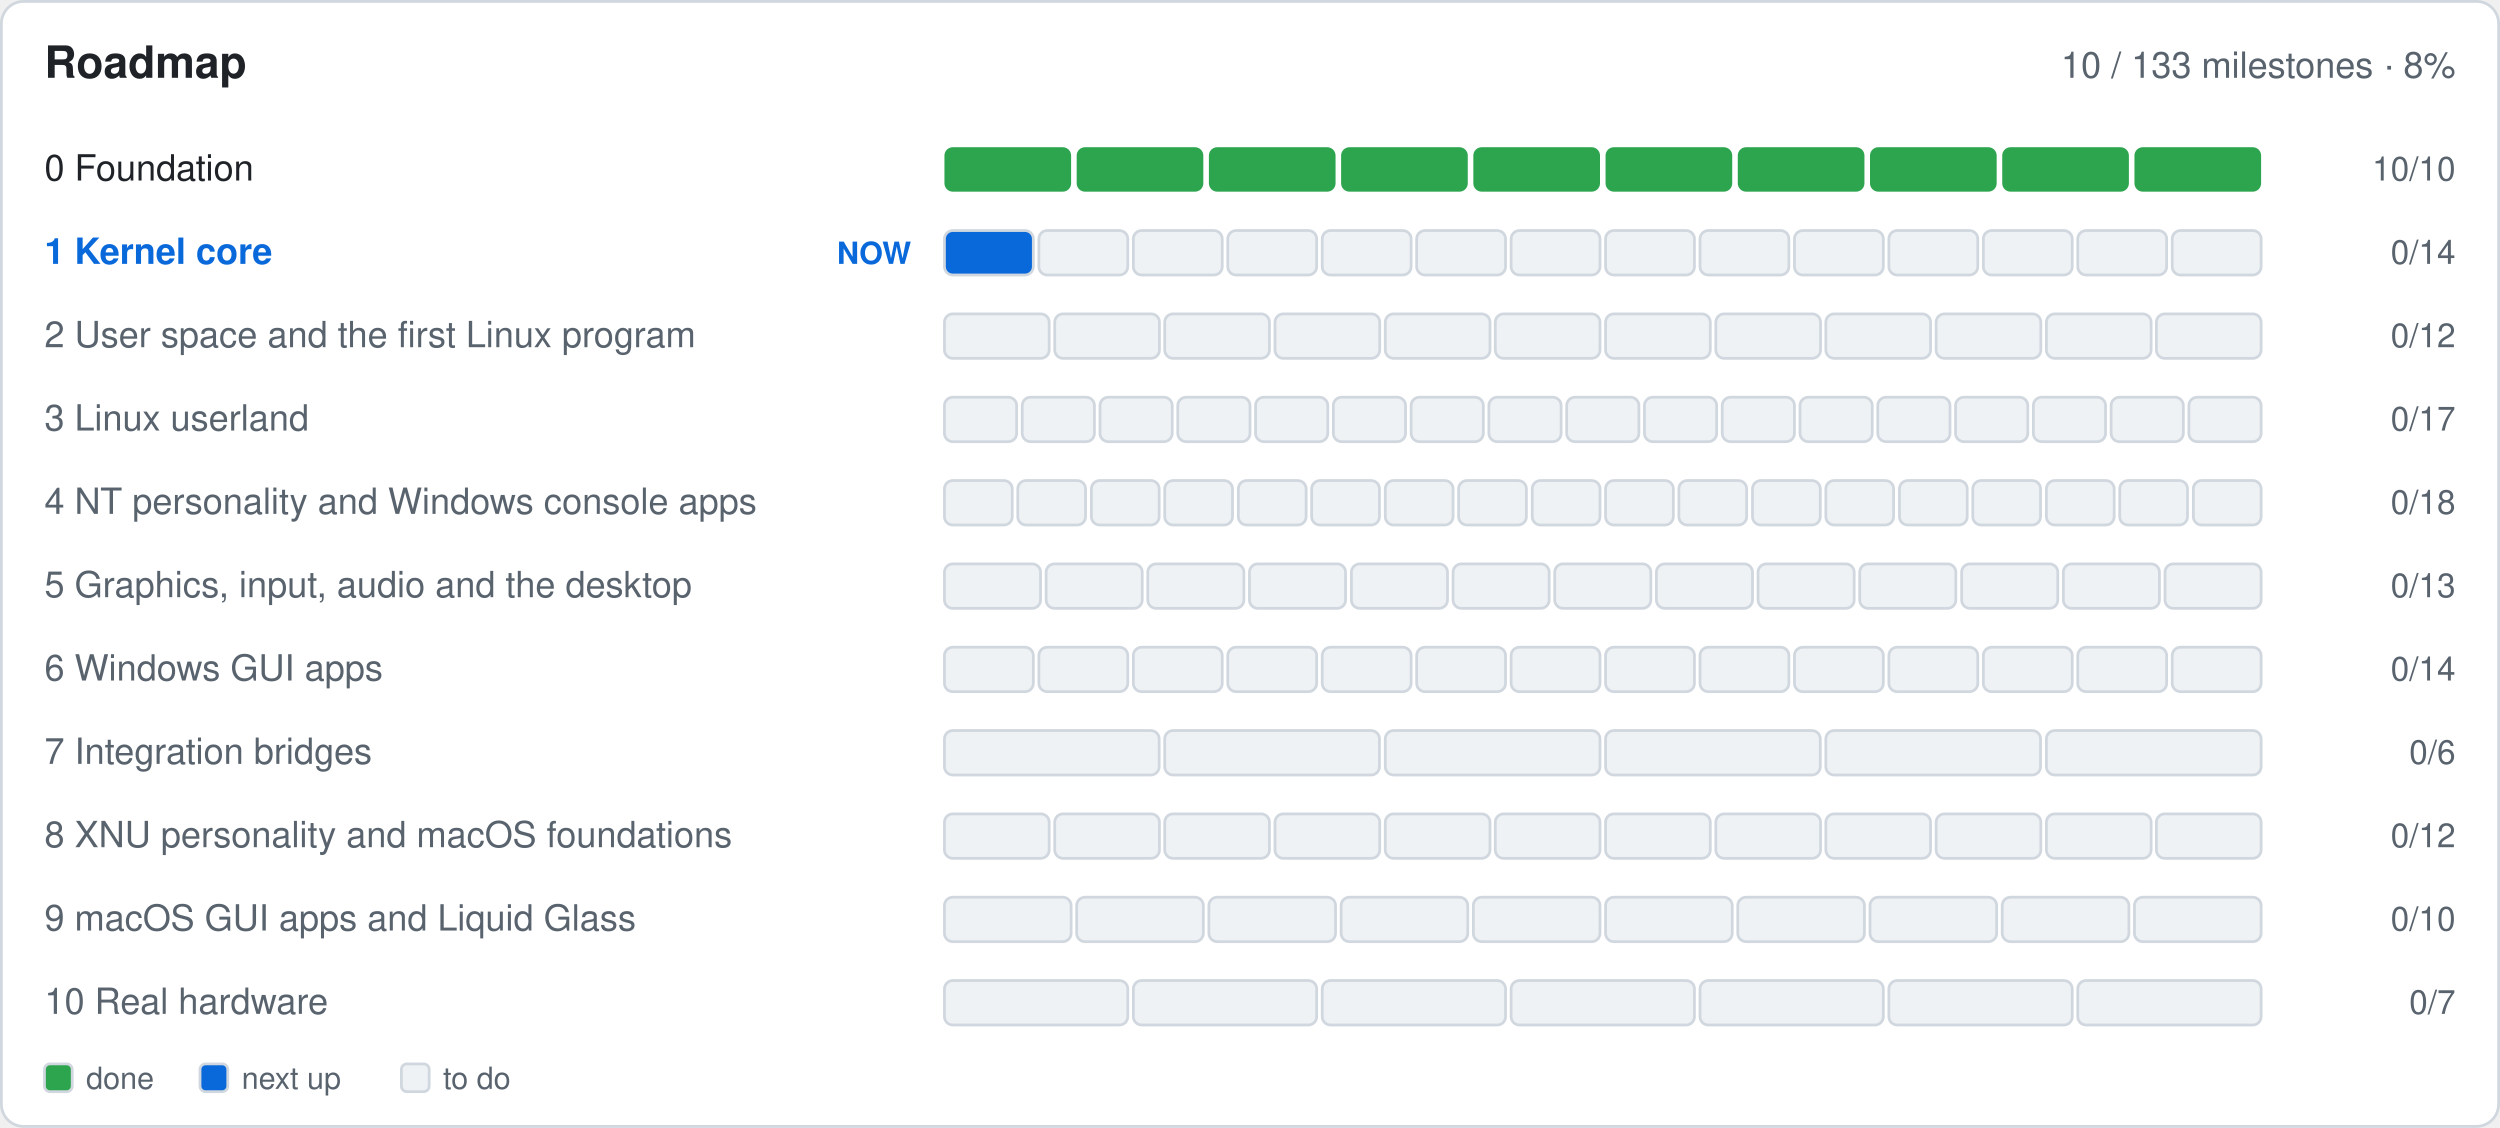
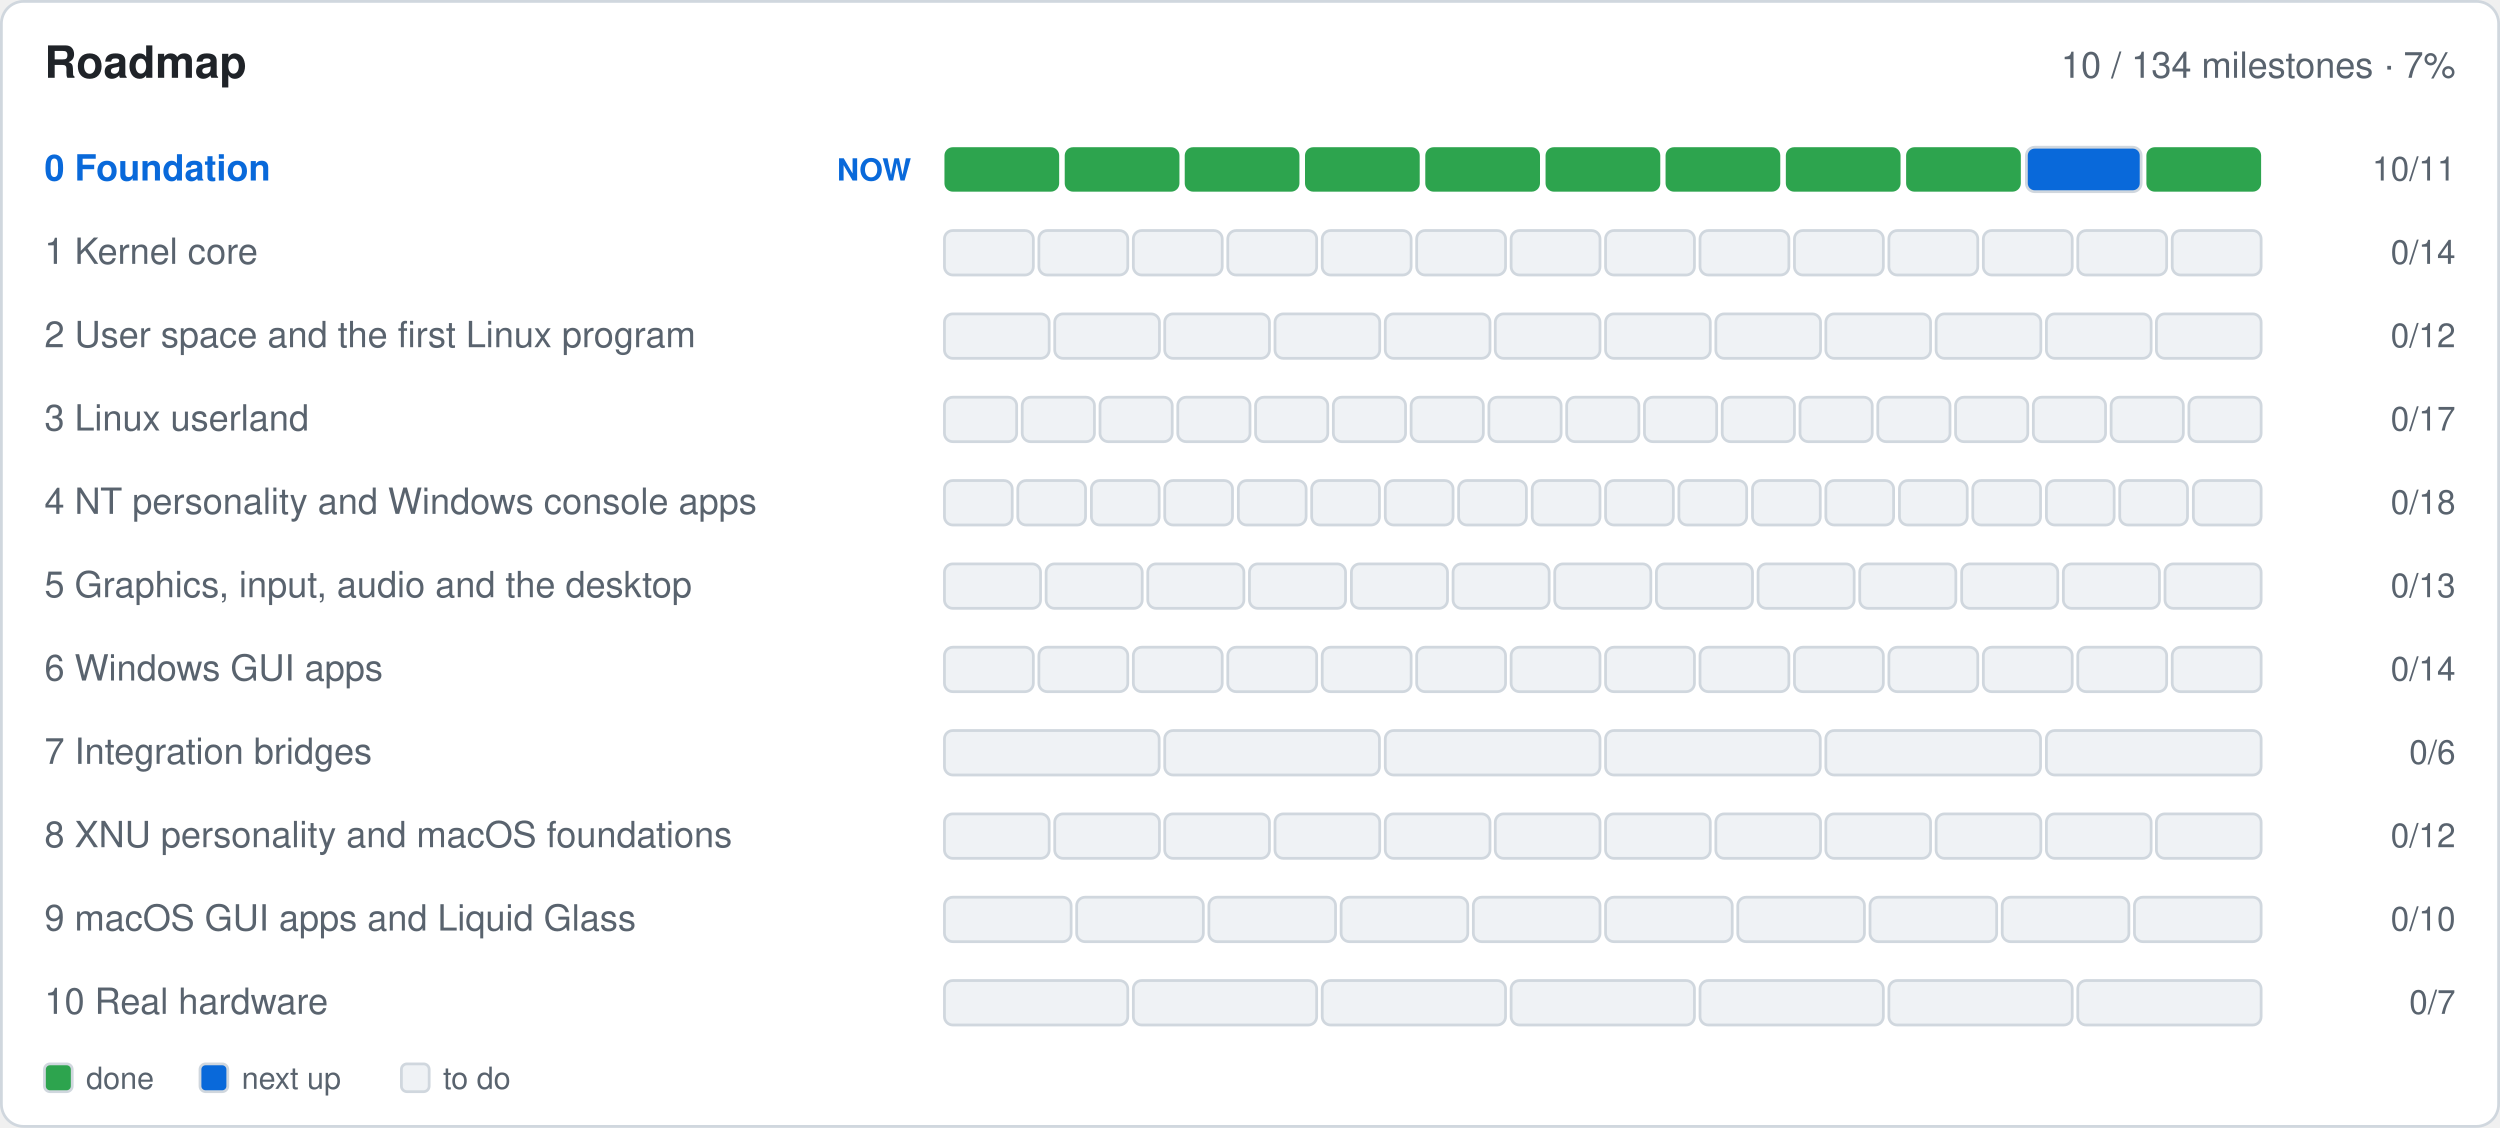
- <svg xmlns="http://www.w3.org/2000/svg" width="900" height="406" viewBox="0 0 900 406" role="img" aria-label="Roadmap: 10 of 133 milestones done">
+ <svg xmlns="http://www.w3.org/2000/svg" width="900" height="406" viewBox="0 0 900 406" role="img" aria-label="Roadmap: 10 of 134 milestones done">
  <rect x="0.5" y="0.5" width="899.0" height="405.0" fill="#ffffff" rx="8" stroke="#d0d7de" />
  <text x="16.0" y="28.0" font-family="-apple-system,BlinkMacSystemFont,'Segoe UI',Helvetica,Arial,sans-serif" font-size="16" font-weight="600" fill="#1f2328" text-anchor="start">Roadmap</text>
-   <text x="884.0" y="28.0" font-family="-apple-system,BlinkMacSystemFont,'Segoe UI',Helvetica,Arial,sans-serif" font-size="13" font-weight="400" fill="#59636e" text-anchor="end">10 / 133 milestones · 8%</text>
-   <text x="16.0" y="65.0" font-family="-apple-system,BlinkMacSystemFont,'Segoe UI',Helvetica,Arial,sans-serif" font-size="13" font-weight="400" fill="#1f2328" text-anchor="start"> 0  Foundation</text>
-   <g>
-     <rect x="340.0" y="53.0" width="45.6" height="16.0" fill="#2da44e" rx="3" />
-   </g>
-   <g>
-     <rect x="387.6" y="53.0" width="45.6" height="16.0" fill="#2da44e" rx="3" />
-   </g>
-   <g>
-     <rect x="435.2" y="53.0" width="45.6" height="16.0" fill="#2da44e" rx="3" />
-   </g>
-   <g>
-     <rect x="482.8" y="53.0" width="45.6" height="16.0" fill="#2da44e" rx="3" />
-   </g>
-   <g>
-     <rect x="530.4" y="53.0" width="45.6" height="16.0" fill="#2da44e" rx="3" />
-   </g>
-   <g>
-     <rect x="578.0" y="53.0" width="45.6" height="16.0" fill="#2da44e" rx="3" />
-   </g>
-   <g>
-     <rect x="625.6" y="53.0" width="45.6" height="16.0" fill="#2da44e" rx="3" />
-   </g>
-   <g>
-     <rect x="673.2" y="53.0" width="45.6" height="16.0" fill="#2da44e" rx="3" />
-   </g>
-   <g>
-     <rect x="720.8" y="53.0" width="45.6" height="16.0" fill="#2da44e" rx="3" />
-   </g>
-   <g>
-     <rect x="768.4" y="53.0" width="45.6" height="16.0" fill="#2da44e" rx="3" />
-   </g>
-   <text x="884.0" y="65.0" font-family="-apple-system,BlinkMacSystemFont,'Segoe UI',Helvetica,Arial,sans-serif" font-size="12" font-weight="400" fill="#59636e" text-anchor="end">10/10</text>
-   <text x="16.0" y="95.0" font-family="-apple-system,BlinkMacSystemFont,'Segoe UI',Helvetica,Arial,sans-serif" font-size="13" font-weight="600" fill="#0969da" text-anchor="start"> 1  Kernel core</text>
-   <text x="328.0" y="95.0" font-family="-apple-system,BlinkMacSystemFont,'Segoe UI',Helvetica,Arial,sans-serif" font-size="11" font-weight="600" fill="#0969da" text-anchor="end">NOW</text>
-   <g>
-     <rect x="340.0" y="83.0" width="32.0" height="16.0" fill="#0969da" rx="3" stroke="#d0d7de" />
+   <text x="884.0" y="28.0" font-family="-apple-system,BlinkMacSystemFont,'Segoe UI',Helvetica,Arial,sans-serif" font-size="13" font-weight="400" fill="#59636e" text-anchor="end">10 / 134 milestones · 7%</text>
+   <text x="16.0" y="65.0" font-family="-apple-system,BlinkMacSystemFont,'Segoe UI',Helvetica,Arial,sans-serif" font-size="13" font-weight="600" fill="#0969da" text-anchor="start"> 0  Foundation</text>
+   <text x="328.0" y="65.0" font-family="-apple-system,BlinkMacSystemFont,'Segoe UI',Helvetica,Arial,sans-serif" font-size="11" font-weight="600" fill="#0969da" text-anchor="end">NOW</text>
+   <g>
+     <rect x="340.0" y="53.0" width="41.3" height="16.0" fill="#2da44e" rx="3" />
+   </g>
+   <g>
+     <rect x="383.3" y="53.0" width="41.3" height="16.0" fill="#2da44e" rx="3" />
+   </g>
+   <g>
+     <rect x="426.5" y="53.0" width="41.3" height="16.0" fill="#2da44e" rx="3" />
+   </g>
+   <g>
+     <rect x="469.8" y="53.0" width="41.3" height="16.0" fill="#2da44e" rx="3" />
+   </g>
+   <g>
+     <rect x="513.1" y="53.0" width="41.3" height="16.0" fill="#2da44e" rx="3" />
+   </g>
+   <g>
+     <rect x="556.4" y="53.0" width="41.3" height="16.0" fill="#2da44e" rx="3" />
+   </g>
+   <g>
+     <rect x="599.6" y="53.0" width="41.3" height="16.0" fill="#2da44e" rx="3" />
+   </g>
+   <g>
+     <rect x="642.9" y="53.0" width="41.3" height="16.0" fill="#2da44e" rx="3" />
+   </g>
+   <g>
+     <rect x="686.2" y="53.0" width="41.3" height="16.0" fill="#2da44e" rx="3" />
+   </g>
+   <g>
+     <rect x="729.5" y="53.0" width="41.3" height="16.0" fill="#0969da" rx="3" stroke="#d0d7de" />
+   </g>
+   <g>
+     <rect x="772.7" y="53.0" width="41.3" height="16.0" fill="#2da44e" rx="3" />
+   </g>
+   <text x="884.0" y="65.0" font-family="-apple-system,BlinkMacSystemFont,'Segoe UI',Helvetica,Arial,sans-serif" font-size="12" font-weight="400" fill="#59636e" text-anchor="end">10/11</text>
+   <text x="16.0" y="95.0" font-family="-apple-system,BlinkMacSystemFont,'Segoe UI',Helvetica,Arial,sans-serif" font-size="13" font-weight="400" fill="#59636e" text-anchor="start"> 1  Kernel core</text>
+   <g>
+     <rect x="340.0" y="83.0" width="32.0" height="16.0" fill="#eff2f5" rx="3" stroke="#d0d7de" />
  </g>
  <g>
    <rect x="374.0" y="83.0" width="32.0" height="16.0" fill="#eff2f5" rx="3" stroke="#d0d7de" />
  </g>
  <g>
    <rect x="408.0" y="83.0" width="32.0" height="16.0" fill="#eff2f5" rx="3" stroke="#d0d7de" />
  </g>
  <g>
    <rect x="442.0" y="83.0" width="32.0" height="16.0" fill="#eff2f5" rx="3" stroke="#d0d7de" />
  </g>
  <g>
    <rect x="476.0" y="83.0" width="32.0" height="16.0" fill="#eff2f5" rx="3" stroke="#d0d7de" />
  </g>
  <g>
    <rect x="510.0" y="83.0" width="32.0" height="16.0" fill="#eff2f5" rx="3" stroke="#d0d7de" />
  </g>
  <g>
    <rect x="544.0" y="83.0" width="32.0" height="16.0" fill="#eff2f5" rx="3" stroke="#d0d7de" />
  </g>
  <g>
    <rect x="578.0" y="83.0" width="32.0" height="16.0" fill="#eff2f5" rx="3" stroke="#d0d7de" />
  </g>
  <g>
    <rect x="612.0" y="83.0" width="32.0" height="16.0" fill="#eff2f5" rx="3" stroke="#d0d7de" />
  </g>
  <g>
    <rect x="646.0" y="83.0" width="32.0" height="16.0" fill="#eff2f5" rx="3" stroke="#d0d7de" />
  </g>
  <g>
    <rect x="680.0" y="83.0" width="32.0" height="16.0" fill="#eff2f5" rx="3" stroke="#d0d7de" />
  </g>
  <g>
    <rect x="714.0" y="83.0" width="32.0" height="16.0" fill="#eff2f5" rx="3" stroke="#d0d7de" />
  </g>
  <g>
    <rect x="748.0" y="83.0" width="32.0" height="16.0" fill="#eff2f5" rx="3" stroke="#d0d7de" />
  </g>
  <g>
    <rect x="782.0" y="83.0" width="32.0" height="16.0" fill="#eff2f5" rx="3" stroke="#d0d7de" />
  </g>
  <text x="884.0" y="95.0" font-family="-apple-system,BlinkMacSystemFont,'Segoe UI',Helvetica,Arial,sans-serif" font-size="12" font-weight="400" fill="#59636e" text-anchor="end">0/14</text>
  <text x="16.0" y="125.0" font-family="-apple-system,BlinkMacSystemFont,'Segoe UI',Helvetica,Arial,sans-serif" font-size="13" font-weight="400" fill="#59636e" text-anchor="start"> 2  User space and the first Linux program</text>
  <g>
    <rect x="340.0" y="113.0" width="37.7" height="16.0" fill="#eff2f5" rx="3" stroke="#d0d7de" />
  </g>
  <g>
    <rect x="379.7" y="113.0" width="37.7" height="16.0" fill="#eff2f5" rx="3" stroke="#d0d7de" />
  </g>
  <g>
    <rect x="419.3" y="113.0" width="37.7" height="16.0" fill="#eff2f5" rx="3" stroke="#d0d7de" />
  </g>
  <g>
    <rect x="459.0" y="113.0" width="37.7" height="16.0" fill="#eff2f5" rx="3" stroke="#d0d7de" />
  </g>
  <g>
    <rect x="498.7" y="113.0" width="37.7" height="16.0" fill="#eff2f5" rx="3" stroke="#d0d7de" />
  </g>
  <g>
    <rect x="538.3" y="113.0" width="37.7" height="16.0" fill="#eff2f5" rx="3" stroke="#d0d7de" />
  </g>
  <g>
    <rect x="578.0" y="113.0" width="37.7" height="16.0" fill="#eff2f5" rx="3" stroke="#d0d7de" />
  </g>
  <g>
    <rect x="617.7" y="113.0" width="37.7" height="16.0" fill="#eff2f5" rx="3" stroke="#d0d7de" />
  </g>
  <g>
    <rect x="657.3" y="113.0" width="37.7" height="16.0" fill="#eff2f5" rx="3" stroke="#d0d7de" />
  </g>
  <g>
    <rect x="697.0" y="113.0" width="37.7" height="16.0" fill="#eff2f5" rx="3" stroke="#d0d7de" />
  </g>
  <g>
    <rect x="736.7" y="113.0" width="37.7" height="16.0" fill="#eff2f5" rx="3" stroke="#d0d7de" />
  </g>
  <g>
    <rect x="776.3" y="113.0" width="37.7" height="16.0" fill="#eff2f5" rx="3" stroke="#d0d7de" />
  </g>
  <text x="884.0" y="125.0" font-family="-apple-system,BlinkMacSystemFont,'Segoe UI',Helvetica,Arial,sans-serif" font-size="12" font-weight="400" fill="#59636e" text-anchor="end">0/12</text>
  <text x="16.0" y="155.0" font-family="-apple-system,BlinkMacSystemFont,'Segoe UI',Helvetica,Arial,sans-serif" font-size="13" font-weight="400" fill="#59636e" text-anchor="start"> 3  Linux userland</text>
  <g>
    <rect x="340.0" y="143.0" width="26.0" height="16.0" fill="#eff2f5" rx="3" stroke="#d0d7de" />
  </g>
  <g>
    <rect x="368.0" y="143.0" width="26.0" height="16.0" fill="#eff2f5" rx="3" stroke="#d0d7de" />
  </g>
  <g>
    <rect x="396.0" y="143.0" width="26.0" height="16.0" fill="#eff2f5" rx="3" stroke="#d0d7de" />
  </g>
  <g>
    <rect x="424.0" y="143.0" width="26.0" height="16.0" fill="#eff2f5" rx="3" stroke="#d0d7de" />
  </g>
  <g>
    <rect x="452.0" y="143.0" width="26.0" height="16.0" fill="#eff2f5" rx="3" stroke="#d0d7de" />
  </g>
  <g>
    <rect x="480.0" y="143.0" width="26.0" height="16.0" fill="#eff2f5" rx="3" stroke="#d0d7de" />
  </g>
  <g>
    <rect x="508.0" y="143.0" width="26.0" height="16.0" fill="#eff2f5" rx="3" stroke="#d0d7de" />
  </g>
  <g>
    <rect x="536.0" y="143.0" width="26.0" height="16.0" fill="#eff2f5" rx="3" stroke="#d0d7de" />
  </g>
  <g>
    <rect x="564.0" y="143.0" width="26.0" height="16.0" fill="#eff2f5" rx="3" stroke="#d0d7de" />
  </g>
  <g>
    <rect x="592.0" y="143.0" width="26.0" height="16.0" fill="#eff2f5" rx="3" stroke="#d0d7de" />
  </g>
  <g>
    <rect x="620.0" y="143.0" width="26.0" height="16.0" fill="#eff2f5" rx="3" stroke="#d0d7de" />
  </g>
  <g>
    <rect x="648.0" y="143.0" width="26.0" height="16.0" fill="#eff2f5" rx="3" stroke="#d0d7de" />
  </g>
  <g>
    <rect x="676.0" y="143.0" width="26.0" height="16.0" fill="#eff2f5" rx="3" stroke="#d0d7de" />
  </g>
  <g>
    <rect x="704.0" y="143.0" width="26.0" height="16.0" fill="#eff2f5" rx="3" stroke="#d0d7de" />
  </g>
  <g>
    <rect x="732.0" y="143.0" width="26.0" height="16.0" fill="#eff2f5" rx="3" stroke="#d0d7de" />
  </g>
  <g>
    <rect x="760.0" y="143.0" width="26.0" height="16.0" fill="#eff2f5" rx="3" stroke="#d0d7de" />
  </g>
  <g>
    <rect x="788.0" y="143.0" width="26.0" height="16.0" fill="#eff2f5" rx="3" stroke="#d0d7de" />
  </g>
  <text x="884.0" y="155.0" font-family="-apple-system,BlinkMacSystemFont,'Segoe UI',Helvetica,Arial,sans-serif" font-size="12" font-weight="400" fill="#59636e" text-anchor="end">0/17</text>
  <text x="16.0" y="185.0" font-family="-apple-system,BlinkMacSystemFont,'Segoe UI',Helvetica,Arial,sans-serif" font-size="13" font-weight="400" fill="#59636e" text-anchor="start"> 4  NT personality and Windows console apps</text>
  <g>
    <rect x="340.0" y="173.0" width="24.4" height="16.0" fill="#eff2f5" rx="3" stroke="#d0d7de" />
  </g>
  <g>
    <rect x="366.4" y="173.0" width="24.4" height="16.0" fill="#eff2f5" rx="3" stroke="#d0d7de" />
  </g>
  <g>
    <rect x="392.9" y="173.0" width="24.4" height="16.0" fill="#eff2f5" rx="3" stroke="#d0d7de" />
  </g>
  <g>
    <rect x="419.3" y="173.0" width="24.4" height="16.0" fill="#eff2f5" rx="3" stroke="#d0d7de" />
  </g>
  <g>
    <rect x="445.8" y="173.0" width="24.4" height="16.0" fill="#eff2f5" rx="3" stroke="#d0d7de" />
  </g>
  <g>
    <rect x="472.2" y="173.0" width="24.4" height="16.0" fill="#eff2f5" rx="3" stroke="#d0d7de" />
  </g>
  <g>
    <rect x="498.7" y="173.0" width="24.4" height="16.0" fill="#eff2f5" rx="3" stroke="#d0d7de" />
  </g>
  <g>
    <rect x="525.1" y="173.0" width="24.4" height="16.0" fill="#eff2f5" rx="3" stroke="#d0d7de" />
  </g>
  <g>
    <rect x="551.6" y="173.0" width="24.4" height="16.0" fill="#eff2f5" rx="3" stroke="#d0d7de" />
  </g>
  <g>
    <rect x="578.0" y="173.0" width="24.4" height="16.0" fill="#eff2f5" rx="3" stroke="#d0d7de" />
  </g>
  <g>
    <rect x="604.4" y="173.0" width="24.4" height="16.0" fill="#eff2f5" rx="3" stroke="#d0d7de" />
  </g>
  <g>
    <rect x="630.9" y="173.0" width="24.4" height="16.0" fill="#eff2f5" rx="3" stroke="#d0d7de" />
  </g>
  <g>
    <rect x="657.3" y="173.0" width="24.4" height="16.0" fill="#eff2f5" rx="3" stroke="#d0d7de" />
  </g>
  <g>
    <rect x="683.8" y="173.0" width="24.4" height="16.0" fill="#eff2f5" rx="3" stroke="#d0d7de" />
  </g>
  <g>
    <rect x="710.2" y="173.0" width="24.4" height="16.0" fill="#eff2f5" rx="3" stroke="#d0d7de" />
  </g>
  <g>
    <rect x="736.7" y="173.0" width="24.4" height="16.0" fill="#eff2f5" rx="3" stroke="#d0d7de" />
  </g>
  <g>
    <rect x="763.1" y="173.0" width="24.4" height="16.0" fill="#eff2f5" rx="3" stroke="#d0d7de" />
  </g>
  <g>
    <rect x="789.6" y="173.0" width="24.4" height="16.0" fill="#eff2f5" rx="3" stroke="#d0d7de" />
  </g>
  <text x="884.0" y="185.0" font-family="-apple-system,BlinkMacSystemFont,'Segoe UI',Helvetica,Arial,sans-serif" font-size="12" font-weight="400" fill="#59636e" text-anchor="end">0/18</text>
  <text x="16.0" y="215.0" font-family="-apple-system,BlinkMacSystemFont,'Segoe UI',Helvetica,Arial,sans-serif" font-size="13" font-weight="400" fill="#59636e" text-anchor="start"> 5  Graphics, input, audio and the desktop</text>
  <g>
    <rect x="340.0" y="203.0" width="34.6" height="16.0" fill="#eff2f5" rx="3" stroke="#d0d7de" />
  </g>
  <g>
    <rect x="376.6" y="203.0" width="34.6" height="16.0" fill="#eff2f5" rx="3" stroke="#d0d7de" />
  </g>
  <g>
    <rect x="413.2" y="203.0" width="34.6" height="16.0" fill="#eff2f5" rx="3" stroke="#d0d7de" />
  </g>
  <g>
    <rect x="449.8" y="203.0" width="34.6" height="16.0" fill="#eff2f5" rx="3" stroke="#d0d7de" />
  </g>
  <g>
    <rect x="486.5" y="203.0" width="34.6" height="16.0" fill="#eff2f5" rx="3" stroke="#d0d7de" />
  </g>
  <g>
    <rect x="523.1" y="203.0" width="34.6" height="16.0" fill="#eff2f5" rx="3" stroke="#d0d7de" />
  </g>
  <g>
    <rect x="559.7" y="203.0" width="34.6" height="16.0" fill="#eff2f5" rx="3" stroke="#d0d7de" />
  </g>
  <g>
    <rect x="596.3" y="203.0" width="34.6" height="16.0" fill="#eff2f5" rx="3" stroke="#d0d7de" />
  </g>
  <g>
    <rect x="632.9" y="203.0" width="34.6" height="16.0" fill="#eff2f5" rx="3" stroke="#d0d7de" />
  </g>
  <g>
    <rect x="669.5" y="203.0" width="34.6" height="16.0" fill="#eff2f5" rx="3" stroke="#d0d7de" />
  </g>
  <g>
    <rect x="706.2" y="203.0" width="34.6" height="16.0" fill="#eff2f5" rx="3" stroke="#d0d7de" />
  </g>
  <g>
    <rect x="742.8" y="203.0" width="34.6" height="16.0" fill="#eff2f5" rx="3" stroke="#d0d7de" />
  </g>
  <g>
    <rect x="779.4" y="203.0" width="34.6" height="16.0" fill="#eff2f5" rx="3" stroke="#d0d7de" />
  </g>
  <text x="884.0" y="215.0" font-family="-apple-system,BlinkMacSystemFont,'Segoe UI',Helvetica,Arial,sans-serif" font-size="12" font-weight="400" fill="#59636e" text-anchor="end">0/13</text>
  <text x="16.0" y="245.0" font-family="-apple-system,BlinkMacSystemFont,'Segoe UI',Helvetica,Arial,sans-serif" font-size="13" font-weight="400" fill="#59636e" text-anchor="start"> 6  Windows GUI apps</text>
  <g>
    <rect x="340.0" y="233.0" width="32.0" height="16.0" fill="#eff2f5" rx="3" stroke="#d0d7de" />
  </g>
  <g>
    <rect x="374.0" y="233.0" width="32.0" height="16.0" fill="#eff2f5" rx="3" stroke="#d0d7de" />
  </g>
  <g>
    <rect x="408.0" y="233.0" width="32.0" height="16.0" fill="#eff2f5" rx="3" stroke="#d0d7de" />
  </g>
  <g>
    <rect x="442.0" y="233.0" width="32.0" height="16.0" fill="#eff2f5" rx="3" stroke="#d0d7de" />
  </g>
  <g>
    <rect x="476.0" y="233.0" width="32.0" height="16.0" fill="#eff2f5" rx="3" stroke="#d0d7de" />
  </g>
  <g>
    <rect x="510.0" y="233.0" width="32.0" height="16.0" fill="#eff2f5" rx="3" stroke="#d0d7de" />
  </g>
  <g>
    <rect x="544.0" y="233.0" width="32.0" height="16.0" fill="#eff2f5" rx="3" stroke="#d0d7de" />
  </g>
  <g>
    <rect x="578.0" y="233.0" width="32.0" height="16.0" fill="#eff2f5" rx="3" stroke="#d0d7de" />
  </g>
  <g>
    <rect x="612.0" y="233.0" width="32.0" height="16.0" fill="#eff2f5" rx="3" stroke="#d0d7de" />
  </g>
  <g>
    <rect x="646.0" y="233.0" width="32.0" height="16.0" fill="#eff2f5" rx="3" stroke="#d0d7de" />
  </g>
  <g>
    <rect x="680.0" y="233.0" width="32.0" height="16.0" fill="#eff2f5" rx="3" stroke="#d0d7de" />
  </g>
  <g>
    <rect x="714.0" y="233.0" width="32.0" height="16.0" fill="#eff2f5" rx="3" stroke="#d0d7de" />
  </g>
  <g>
    <rect x="748.0" y="233.0" width="32.0" height="16.0" fill="#eff2f5" rx="3" stroke="#d0d7de" />
  </g>
  <g>
    <rect x="782.0" y="233.0" width="32.0" height="16.0" fill="#eff2f5" rx="3" stroke="#d0d7de" />
  </g>
  <text x="884.0" y="245.0" font-family="-apple-system,BlinkMacSystemFont,'Segoe UI',Helvetica,Arial,sans-serif" font-size="12" font-weight="400" fill="#59636e" text-anchor="end">0/14</text>
  <text x="16.0" y="275.0" font-family="-apple-system,BlinkMacSystemFont,'Segoe UI',Helvetica,Arial,sans-serif" font-size="13" font-weight="400" fill="#59636e" text-anchor="start"> 7  Integration bridges</text>
  <g>
    <rect x="340.0" y="263.0" width="77.3" height="16.0" fill="#eff2f5" rx="3" stroke="#d0d7de" />
  </g>
  <g>
    <rect x="419.3" y="263.0" width="77.3" height="16.0" fill="#eff2f5" rx="3" stroke="#d0d7de" />
  </g>
  <g>
    <rect x="498.7" y="263.0" width="77.3" height="16.0" fill="#eff2f5" rx="3" stroke="#d0d7de" />
  </g>
  <g>
    <rect x="578.0" y="263.0" width="77.3" height="16.0" fill="#eff2f5" rx="3" stroke="#d0d7de" />
  </g>
  <g>
    <rect x="657.3" y="263.0" width="77.3" height="16.0" fill="#eff2f5" rx="3" stroke="#d0d7de" />
  </g>
  <g>
    <rect x="736.7" y="263.0" width="77.3" height="16.0" fill="#eff2f5" rx="3" stroke="#d0d7de" />
  </g>
  <text x="884.0" y="275.0" font-family="-apple-system,BlinkMacSystemFont,'Segoe UI',Helvetica,Arial,sans-serif" font-size="12" font-weight="400" fill="#59636e" text-anchor="end">0/6</text>
  <text x="16.0" y="305.0" font-family="-apple-system,BlinkMacSystemFont,'Segoe UI',Helvetica,Arial,sans-serif" font-size="13" font-weight="400" fill="#59636e" text-anchor="start"> 8  XNU personality and macOS foundations</text>
  <g>
    <rect x="340.0" y="293.0" width="37.7" height="16.0" fill="#eff2f5" rx="3" stroke="#d0d7de" />
  </g>
  <g>
    <rect x="379.7" y="293.0" width="37.7" height="16.0" fill="#eff2f5" rx="3" stroke="#d0d7de" />
  </g>
  <g>
    <rect x="419.3" y="293.0" width="37.7" height="16.0" fill="#eff2f5" rx="3" stroke="#d0d7de" />
  </g>
  <g>
    <rect x="459.0" y="293.0" width="37.7" height="16.0" fill="#eff2f5" rx="3" stroke="#d0d7de" />
  </g>
  <g>
    <rect x="498.7" y="293.0" width="37.7" height="16.0" fill="#eff2f5" rx="3" stroke="#d0d7de" />
  </g>
  <g>
    <rect x="538.3" y="293.0" width="37.7" height="16.0" fill="#eff2f5" rx="3" stroke="#d0d7de" />
  </g>
  <g>
    <rect x="578.0" y="293.0" width="37.7" height="16.0" fill="#eff2f5" rx="3" stroke="#d0d7de" />
  </g>
  <g>
    <rect x="617.7" y="293.0" width="37.7" height="16.0" fill="#eff2f5" rx="3" stroke="#d0d7de" />
  </g>
  <g>
    <rect x="657.3" y="293.0" width="37.7" height="16.0" fill="#eff2f5" rx="3" stroke="#d0d7de" />
  </g>
  <g>
    <rect x="697.0" y="293.0" width="37.7" height="16.0" fill="#eff2f5" rx="3" stroke="#d0d7de" />
  </g>
  <g>
    <rect x="736.7" y="293.0" width="37.7" height="16.0" fill="#eff2f5" rx="3" stroke="#d0d7de" />
  </g>
  <g>
    <rect x="776.3" y="293.0" width="37.7" height="16.0" fill="#eff2f5" rx="3" stroke="#d0d7de" />
  </g>
  <text x="884.0" y="305.0" font-family="-apple-system,BlinkMacSystemFont,'Segoe UI',Helvetica,Arial,sans-serif" font-size="12" font-weight="400" fill="#59636e" text-anchor="end">0/12</text>
  <text x="16.0" y="335.0" font-family="-apple-system,BlinkMacSystemFont,'Segoe UI',Helvetica,Arial,sans-serif" font-size="13" font-weight="400" fill="#59636e" text-anchor="start"> 9  macOS GUI apps and Liquid Glass</text>
  <g>
    <rect x="340.0" y="323.0" width="45.6" height="16.0" fill="#eff2f5" rx="3" stroke="#d0d7de" />
  </g>
  <g>
    <rect x="387.6" y="323.0" width="45.6" height="16.0" fill="#eff2f5" rx="3" stroke="#d0d7de" />
  </g>
  <g>
    <rect x="435.2" y="323.0" width="45.6" height="16.0" fill="#eff2f5" rx="3" stroke="#d0d7de" />
  </g>
  <g>
    <rect x="482.8" y="323.0" width="45.6" height="16.0" fill="#eff2f5" rx="3" stroke="#d0d7de" />
  </g>
  <g>
    <rect x="530.4" y="323.0" width="45.6" height="16.0" fill="#eff2f5" rx="3" stroke="#d0d7de" />
  </g>
  <g>
    <rect x="578.0" y="323.0" width="45.6" height="16.0" fill="#eff2f5" rx="3" stroke="#d0d7de" />
  </g>
  <g>
    <rect x="625.6" y="323.0" width="45.6" height="16.0" fill="#eff2f5" rx="3" stroke="#d0d7de" />
  </g>
  <g>
    <rect x="673.2" y="323.0" width="45.6" height="16.0" fill="#eff2f5" rx="3" stroke="#d0d7de" />
  </g>
  <g>
    <rect x="720.8" y="323.0" width="45.6" height="16.0" fill="#eff2f5" rx="3" stroke="#d0d7de" />
  </g>
  <g>
    <rect x="768.4" y="323.0" width="45.6" height="16.0" fill="#eff2f5" rx="3" stroke="#d0d7de" />
  </g>
  <text x="884.0" y="335.0" font-family="-apple-system,BlinkMacSystemFont,'Segoe UI',Helvetica,Arial,sans-serif" font-size="12" font-weight="400" fill="#59636e" text-anchor="end">0/10</text>
  <text x="16.0" y="365.0" font-family="-apple-system,BlinkMacSystemFont,'Segoe UI',Helvetica,Arial,sans-serif" font-size="13" font-weight="400" fill="#59636e" text-anchor="start">10  Real hardware</text>
  <g>
    <rect x="340.0" y="353.0" width="66.0" height="16.0" fill="#eff2f5" rx="3" stroke="#d0d7de" />
  </g>
  <g>
    <rect x="408.0" y="353.0" width="66.0" height="16.0" fill="#eff2f5" rx="3" stroke="#d0d7de" />
  </g>
  <g>
    <rect x="476.0" y="353.0" width="66.0" height="16.0" fill="#eff2f5" rx="3" stroke="#d0d7de" />
  </g>
  <g>
    <rect x="544.0" y="353.0" width="66.0" height="16.0" fill="#eff2f5" rx="3" stroke="#d0d7de" />
  </g>
  <g>
    <rect x="612.0" y="353.0" width="66.0" height="16.0" fill="#eff2f5" rx="3" stroke="#d0d7de" />
  </g>
  <g>
    <rect x="680.0" y="353.0" width="66.0" height="16.0" fill="#eff2f5" rx="3" stroke="#d0d7de" />
  </g>
  <g>
    <rect x="748.0" y="353.0" width="66.0" height="16.0" fill="#eff2f5" rx="3" stroke="#d0d7de" />
  </g>
  <text x="884.0" y="365.0" font-family="-apple-system,BlinkMacSystemFont,'Segoe UI',Helvetica,Arial,sans-serif" font-size="12" font-weight="400" fill="#59636e" text-anchor="end">0/7</text>
  <rect x="16.0" y="383.0" width="10.0" height="10.0" fill="#2da44e" rx="2" stroke="#d0d7de" />
  <text x="31.0" y="392.0" font-family="-apple-system,BlinkMacSystemFont,'Segoe UI',Helvetica,Arial,sans-serif" font-size="11" font-weight="400" fill="#59636e" text-anchor="start">done</text>
  <rect x="72.0" y="383.0" width="10.0" height="10.0" fill="#0969da" rx="2" stroke="#d0d7de" />
  <text x="87.0" y="392.0" font-family="-apple-system,BlinkMacSystemFont,'Segoe UI',Helvetica,Arial,sans-serif" font-size="11" font-weight="400" fill="#59636e" text-anchor="start">next up</text>
  <rect x="144.5" y="383.0" width="10.0" height="10.0" fill="#eff2f5" rx="2" stroke="#d0d7de" />
  <text x="159.5" y="392.0" font-family="-apple-system,BlinkMacSystemFont,'Segoe UI',Helvetica,Arial,sans-serif" font-size="11" font-weight="400" fill="#59636e" text-anchor="start">to do</text>
</svg>
